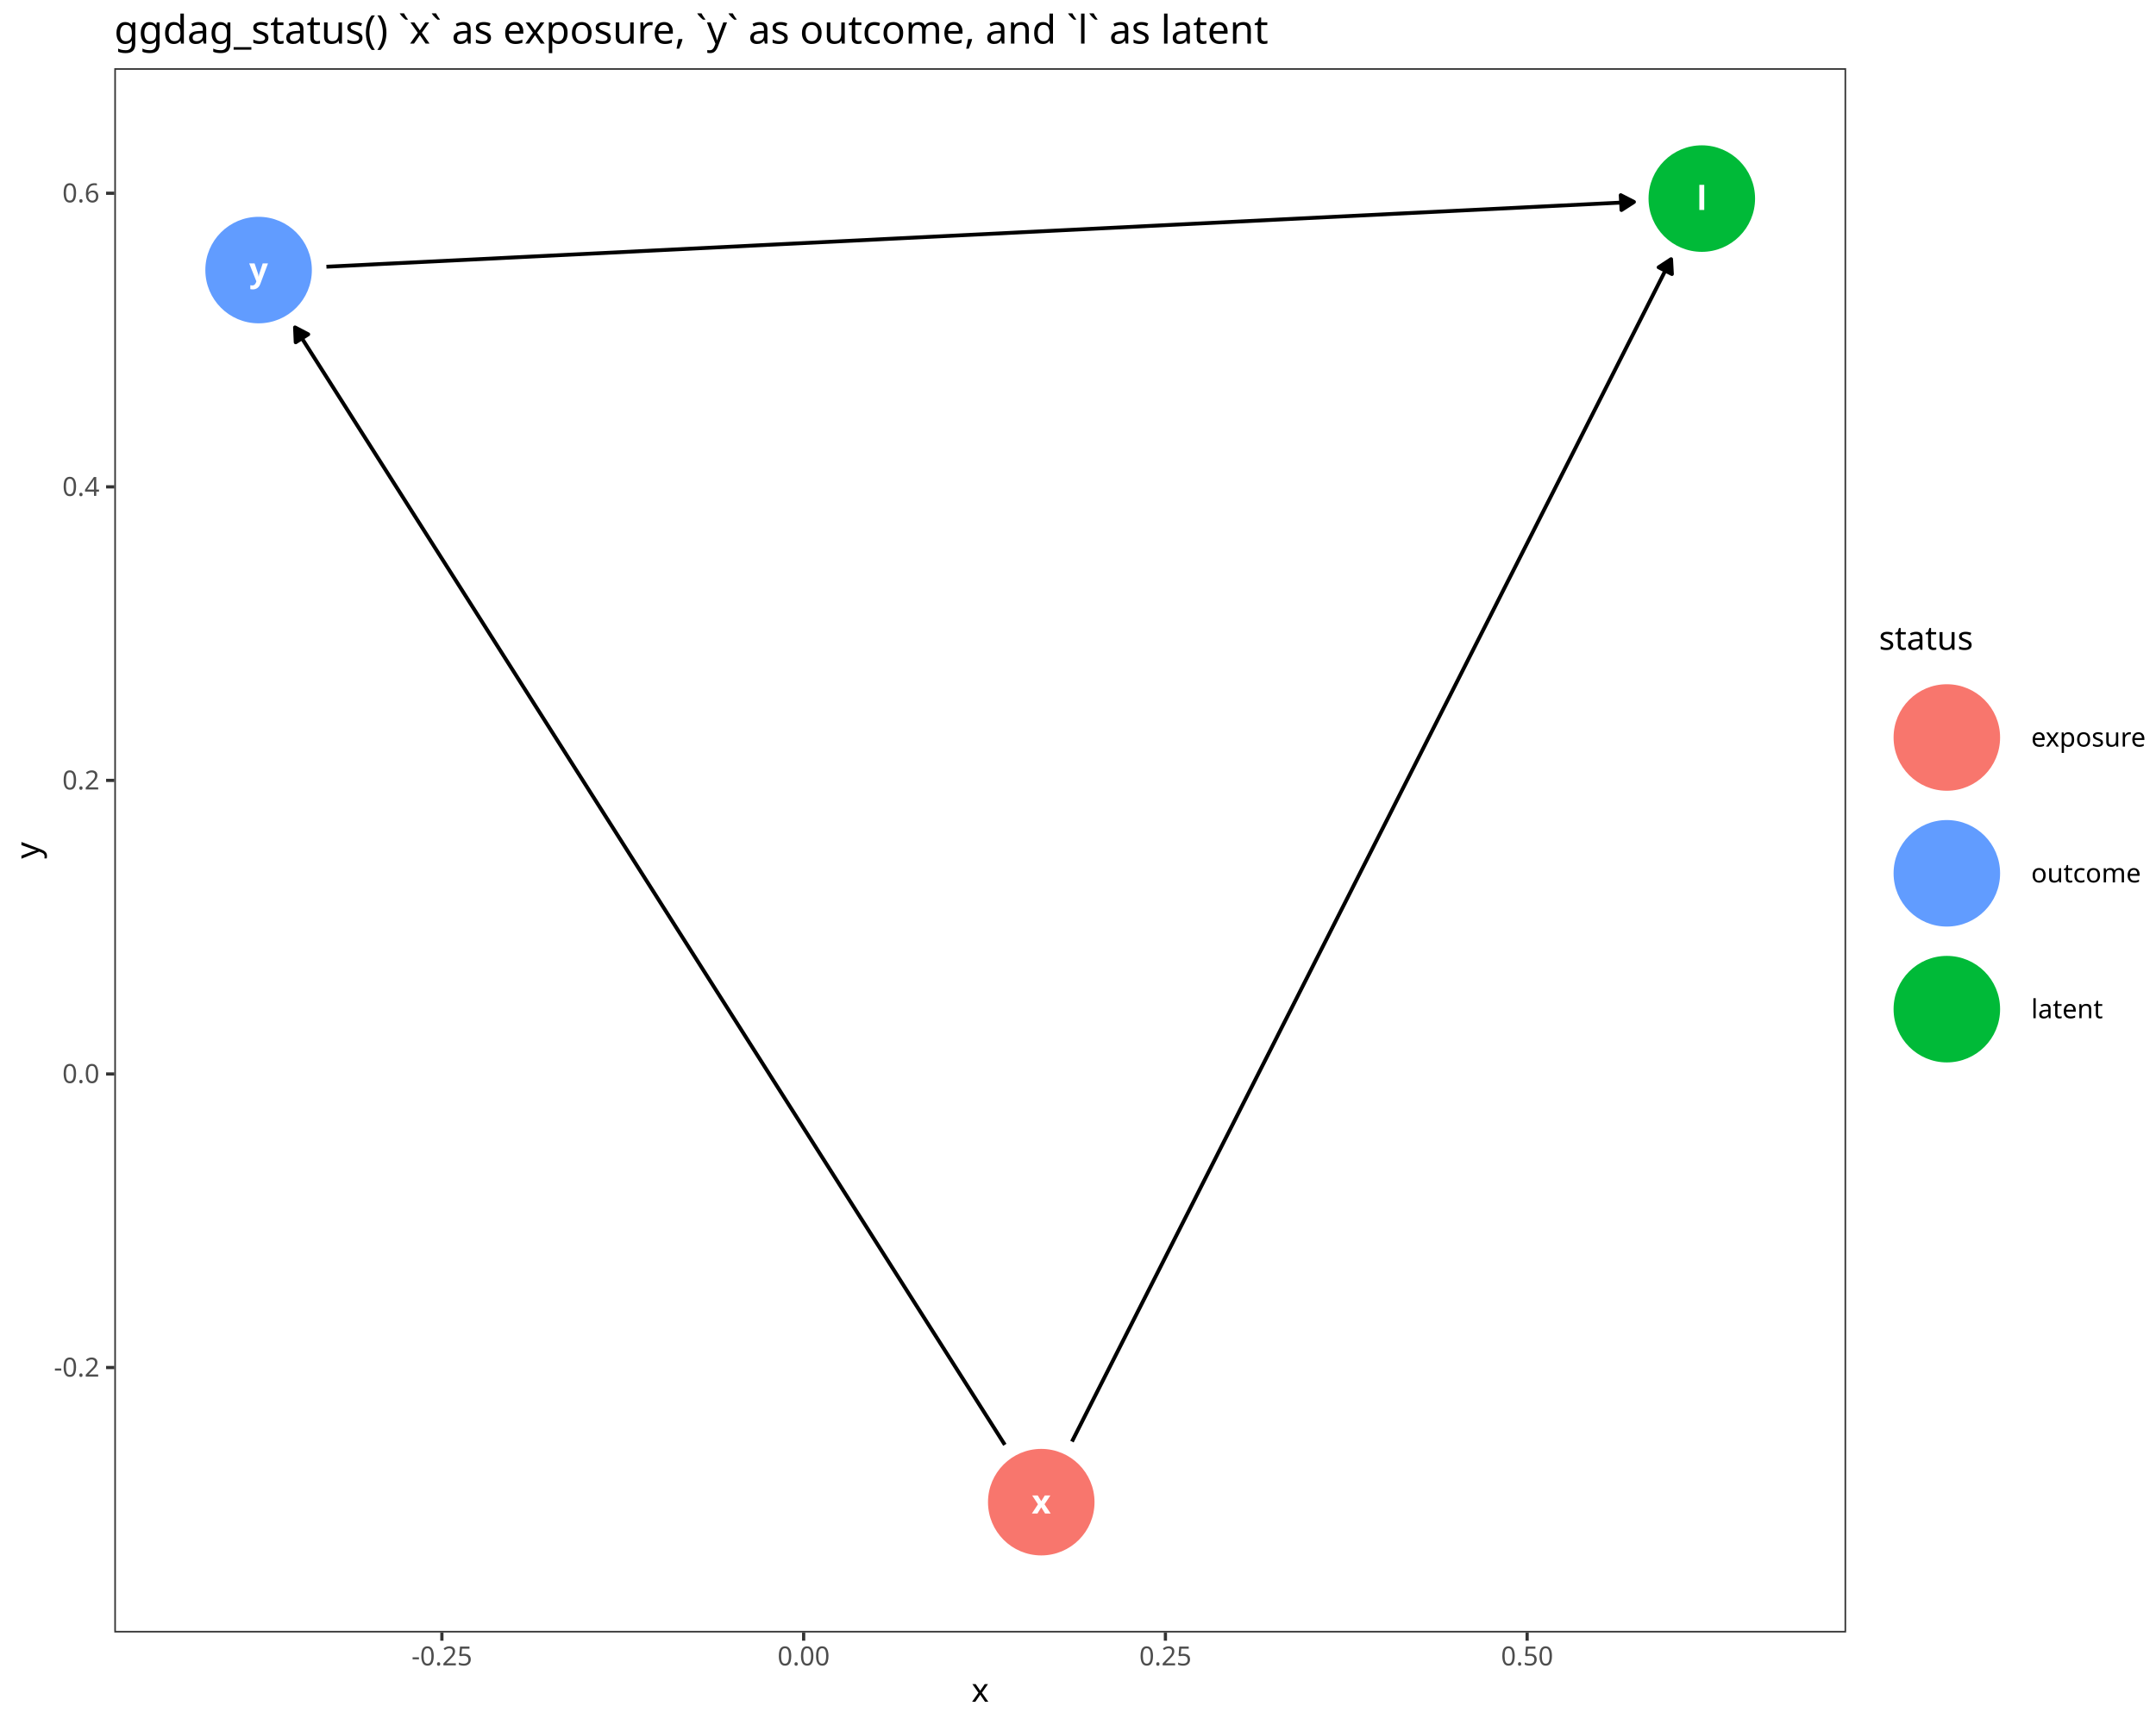
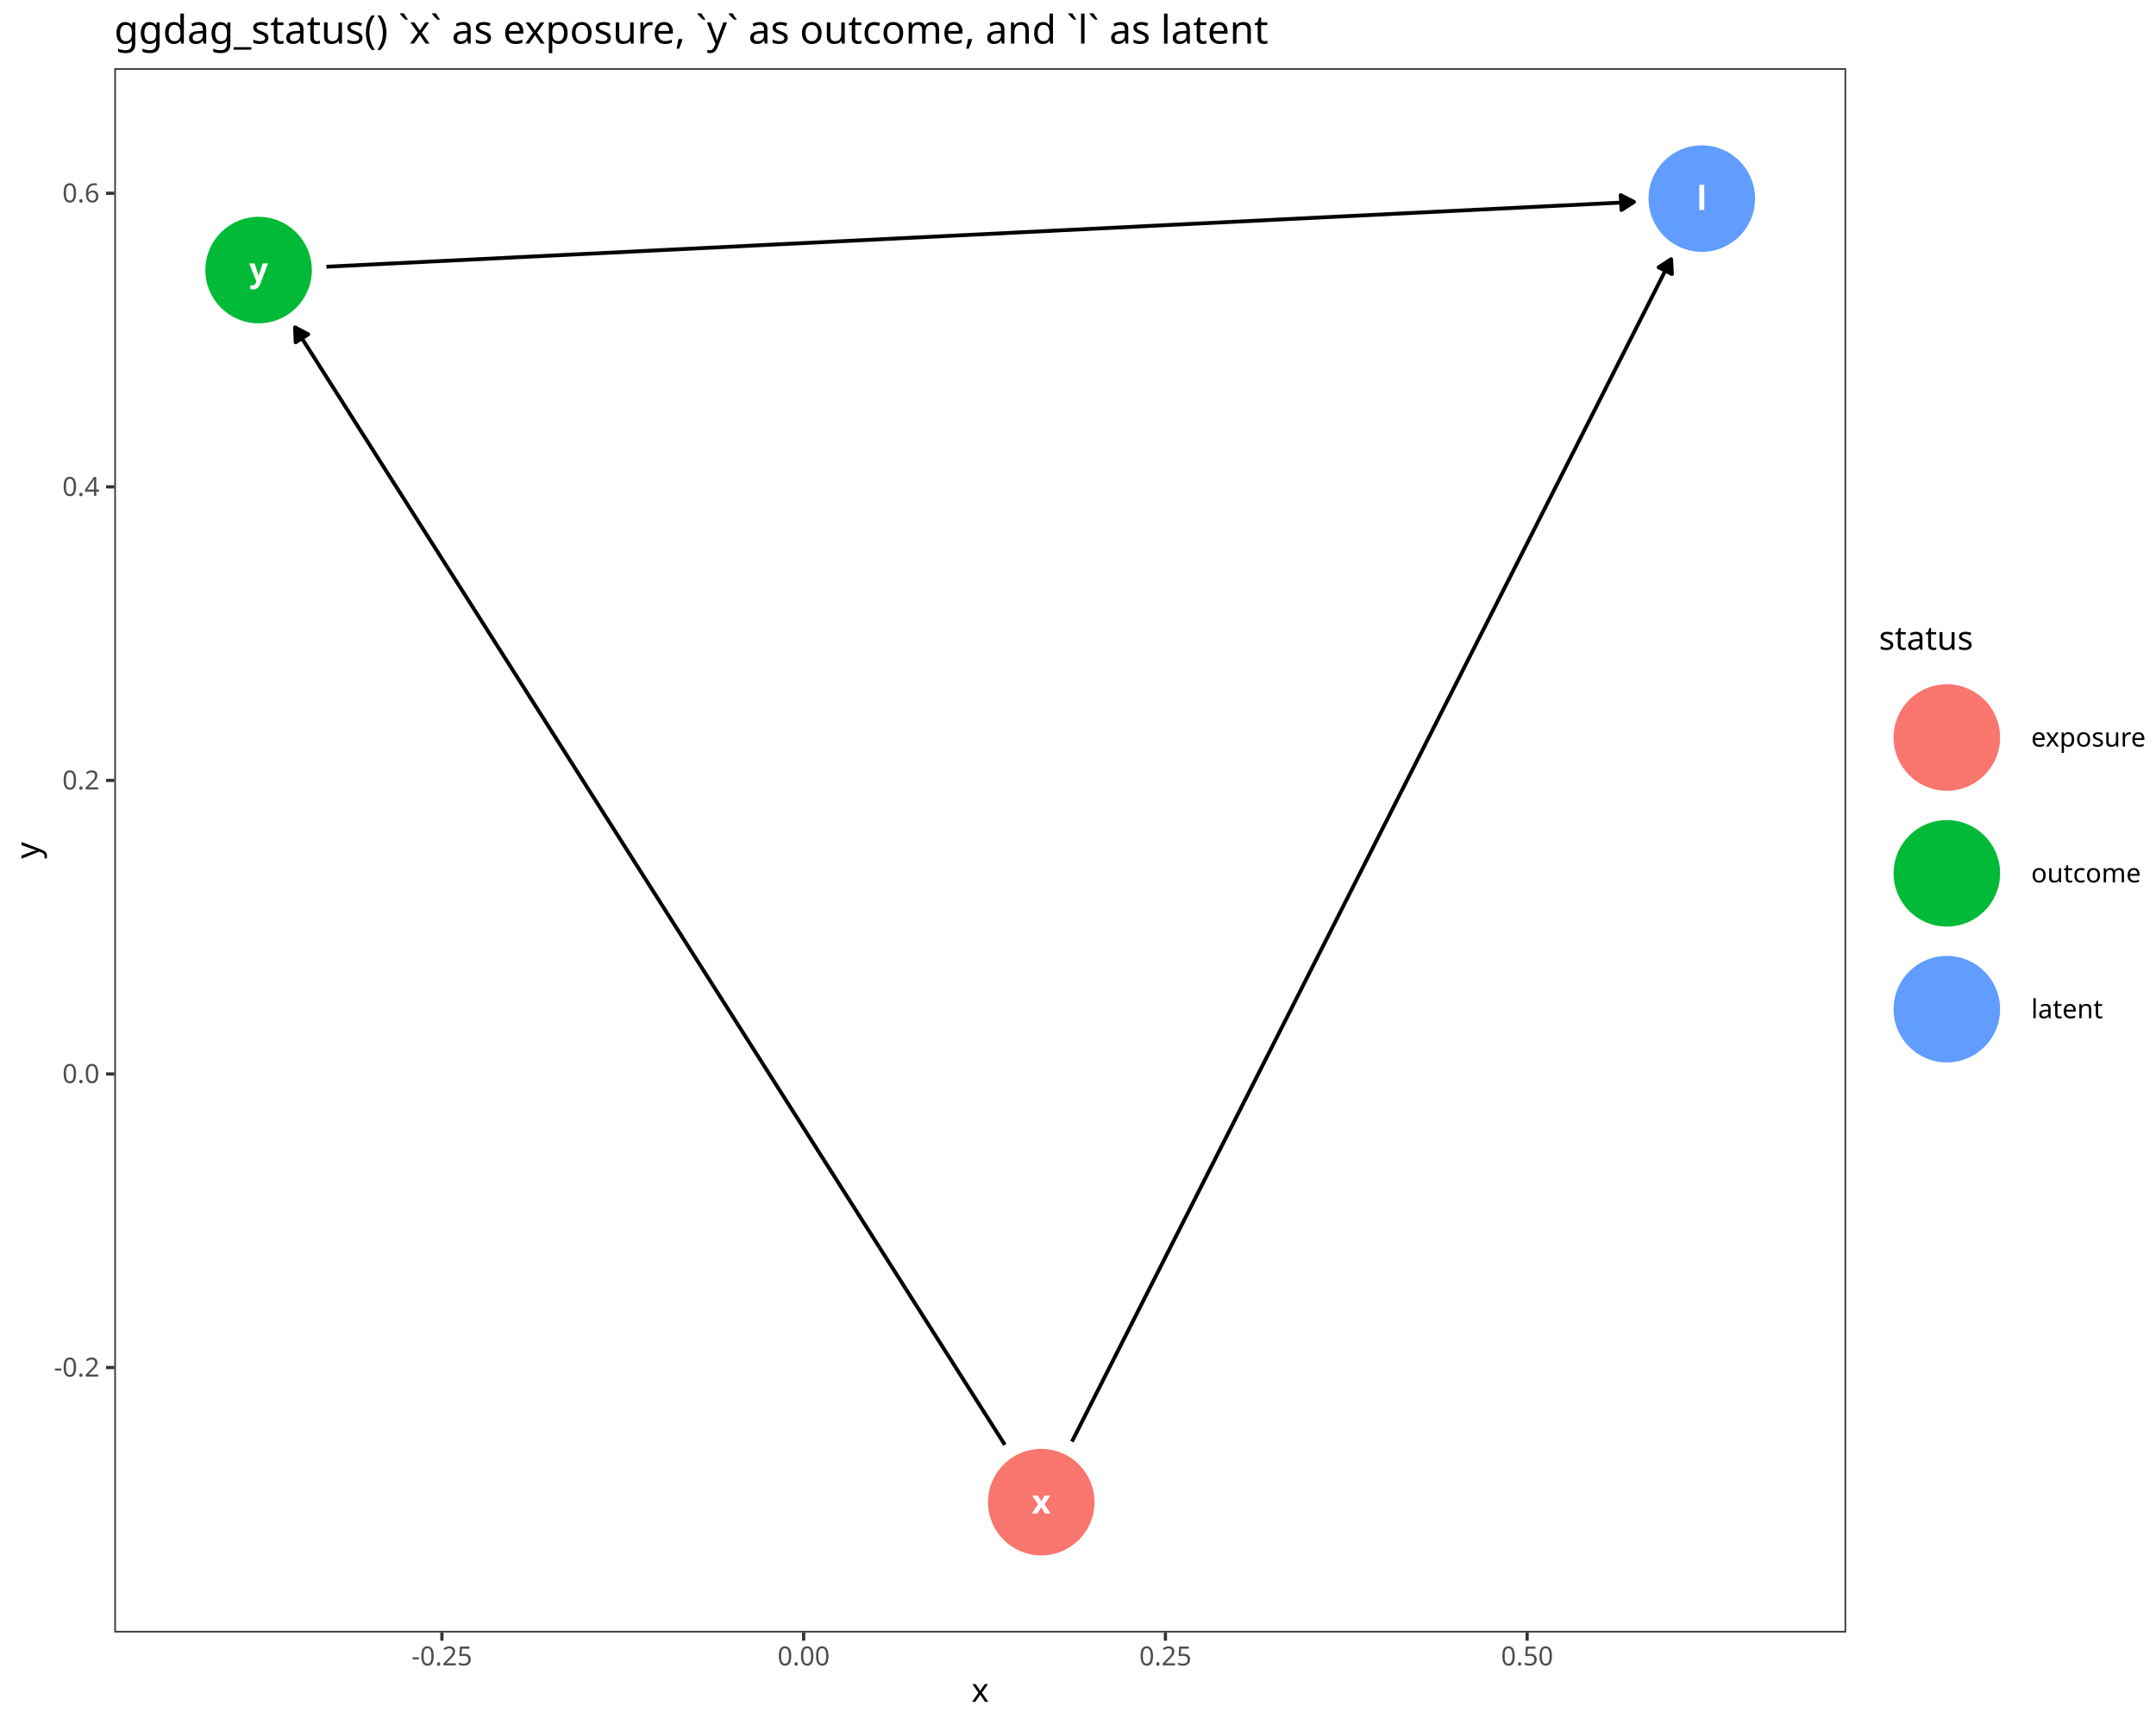
<svg xmlns="http://www.w3.org/2000/svg" class="svglite" data-engine-version="2.0" width="720.00pt" height="576.00pt" viewBox="0 0 720.00 576.00">
  <defs>
    <style type="text/css">
    .svglite line, .svglite polyline, .svglite polygon, .svglite path, .svglite rect, .svglite circle {
      fill: none;
      stroke: #000000;
      stroke-linecap: round;
      stroke-linejoin: round;
      stroke-miterlimit: 10.00;
    }
  </style>
  </defs>
  <rect width="100%" height="100%" style="stroke: none; fill: #FFFFFF;" />
  <defs>
    <clipPath id="cpMC4wMHw3MjAuMDB8MC4wMHw1NzYuMDA=">
      <rect x="0.00" y="0.00" width="720.00" height="576.00" />
    </clipPath>
  </defs>
  <g clip-path="url(#cpMC4wMHw3MjAuMDB8MC4wMHw1NzYuMDA=)">
    <rect x="0.00" y="0.00" width="720.00" height="576.00" style="stroke-width: 1.07; stroke: #FFFFFF; fill: #FFFFFF;" />
  </g>
  <defs>
    <clipPath id="cpMzguMTd8NjE2LjUyfDIyLjc4fDU0NS4xMQ==">
      <rect x="38.17" y="22.78" width="578.35" height="522.33" />
    </clipPath>
  </defs>
  <g clip-path="url(#cpMzguMTd8NjE2LjUyfDIyLjc4fDU0NS4xMQ==)">
    <rect x="38.17" y="22.78" width="578.35" height="522.33" style="stroke-width: 1.07; stroke: none; fill: #FFFFFF;" />
    <polyline points="357.98,481.36 358.87,479.60 361.10,475.20 363.32,470.81 365.55,466.41 367.78,462.01 370.01,457.62 372.24,453.22 374.47,448.82 376.69,444.43 378.92,440.03 381.15,435.63 383.38,431.24 385.61,426.84 387.84,422.44 390.06,418.05 392.29,413.65 394.52,409.25 396.75,404.86 398.98,400.46 401.20,396.06 403.43,391.67 405.66,387.27 407.89,382.87 410.12,378.48 412.35,374.08 414.57,369.68 416.80,365.29 419.03,360.89 421.26,356.49 423.49,352.10 425.72,347.70 427.94,343.30 430.17,338.91 432.40,334.51 434.63,330.11 436.86,325.72 439.08,321.32 441.31,316.92 443.54,312.53 445.77,308.13 448.00,303.73 450.23,299.34 452.45,294.94 454.68,290.54 456.91,286.15 459.14,281.75 461.37,277.35 463.60,272.96 465.82,268.56 468.05,264.16 470.28,259.77 472.51,255.37 474.74,250.97 476.96,246.58 479.19,242.18 481.42,237.78 483.65,233.39 485.88,228.99 488.11,224.59 490.33,220.20 492.56,215.80 494.79,211.40 497.02,207.01 499.25,202.61 501.47,198.21 503.70,193.82 505.93,189.42 508.16,185.02 510.39,180.63 512.62,176.23 514.84,171.83 517.07,167.44 519.30,163.04 521.53,158.64 523.76,154.25 525.99,149.85 528.21,145.45 530.44,141.05 532.67,136.66 534.90,132.26 537.13,127.86 539.35,123.47 541.58,119.07 543.81,114.67 546.04,110.28 548.27,105.88 550.50,101.48 552.72,97.09 554.95,92.69 557.18,88.29 558.07,86.54 " style="stroke-width: 1.28; stroke-linecap: butt;" />
    <polygon points="558.34,91.51 558.07,86.54 553.90,89.26 " style="stroke-width: 1.28; stroke-linecap: butt; fill: #000000;" />
    <polyline points="335.57,482.44 334.53,480.81 331.89,476.65 329.25,472.50 326.61,468.34 323.97,464.18 321.33,460.03 318.69,455.87 316.05,451.72 313.41,447.56 310.77,443.41 308.13,439.25 305.49,435.10 302.85,430.94 300.21,426.78 297.57,422.63 294.93,418.47 292.29,414.32 289.65,410.16 287.01,406.01 284.37,401.85 281.73,397.70 279.09,393.54 276.45,389.38 273.81,385.23 271.17,381.07 268.53,376.92 265.89,372.76 263.25,368.61 260.61,364.45 257.97,360.30 255.33,356.14 252.69,351.98 250.05,347.83 247.41,343.67 244.77,339.52 242.13,335.36 239.49,331.21 236.85,327.05 234.21,322.90 231.57,318.74 228.93,314.58 226.29,310.43 223.65,306.27 221.01,302.12 218.37,297.96 215.73,293.81 213.09,289.65 210.45,285.50 207.81,281.34 205.17,277.18 202.53,273.03 199.89,268.87 197.25,264.72 194.61,260.56 191.97,256.41 189.33,252.25 186.69,248.10 184.05,243.94 181.41,239.78 178.77,235.63 176.13,231.47 173.49,227.32 170.85,223.16 168.21,219.01 165.57,214.85 162.93,210.70 160.29,206.54 157.65,202.38 155.01,198.23 152.37,194.07 149.73,189.92 147.08,185.76 144.44,181.61 141.80,177.45 139.16,173.30 136.52,169.14 133.88,164.98 131.24,160.83 128.60,156.67 125.96,152.52 123.32,148.36 120.68,144.21 118.04,140.05 115.40,135.89 112.76,131.74 110.12,127.58 107.48,123.43 104.84,119.27 102.20,115.12 99.56,110.96 98.52,109.32 " style="stroke-width: 1.28; stroke-linecap: butt;" />
    <polygon points="102.94,111.63 98.52,109.32 98.74,114.30 " style="stroke-width: 1.28; stroke-linecap: butt; fill: #000000;" />
    <polyline points="109.01,89.06 110.71,88.98 115.57,88.74 120.44,88.50 125.31,88.25 130.18,88.01 135.05,87.77 139.92,87.53 144.78,87.29 149.65,87.05 154.52,86.81 159.39,86.57 164.26,86.33 169.12,86.08 173.99,85.84 178.86,85.60 183.73,85.36 188.60,85.12 193.47,84.88 198.33,84.64 203.20,84.40 208.07,84.16 212.94,83.91 217.81,83.67 222.68,83.43 227.54,83.19 232.41,82.95 237.28,82.71 242.15,82.47 247.02,82.23 251.89,81.98 256.75,81.74 261.62,81.50 266.49,81.26 271.36,81.02 276.23,80.78 281.09,80.54 285.96,80.30 290.83,80.06 295.70,79.81 300.57,79.57 305.44,79.33 310.30,79.09 315.17,78.85 320.04,78.61 324.91,78.37 329.78,78.13 334.65,77.89 339.51,77.64 344.38,77.40 349.25,77.16 354.12,76.92 358.99,76.68 363.86,76.44 368.72,76.20 373.59,75.96 378.46,75.72 383.33,75.47 388.20,75.23 393.06,74.99 397.93,74.75 402.80,74.51 407.67,74.27 412.54,74.03 417.41,73.79 422.27,73.55 427.14,73.30 432.01,73.06 436.88,72.82 441.75,72.58 446.62,72.34 451.48,72.10 456.35,71.86 461.22,71.62 466.09,71.37 470.96,71.13 475.82,70.89 480.69,70.65 485.56,70.41 490.43,70.17 495.30,69.93 500.17,69.69 505.03,69.45 509.90,69.20 514.77,68.96 519.64,68.72 524.51,68.48 529.38,68.24 534.24,68.00 539.11,67.76 543.98,67.52 545.67,67.43 " style="stroke-width: 1.28; stroke-linecap: butt;" />
    <polygon points="541.49,70.13 545.67,67.43 541.24,65.16 " style="stroke-width: 1.28; stroke-linecap: butt; fill: #000000;" />
-     <circle cx="568.32" cy="66.31" r="17.43" style="stroke-width: 0.71; stroke: #00BA38; fill: #00BA38;" />
+     <circle cx="568.32" cy="66.31" r="17.43" style="stroke-width: 0.71; stroke: #619CFF; fill: #619CFF;" />
    <circle cx="347.73" cy="501.59" r="17.43" style="stroke-width: 0.71; stroke: #F8766D; fill: #F8766D;" />
-     <circle cx="86.36" cy="90.18" r="17.43" style="stroke-width: 0.71; stroke: #619CFF; fill: #619CFF;" />
+     <circle cx="86.36" cy="90.18" r="17.43" style="stroke-width: 0.71; stroke: #00BA38; fill: #00BA38;" />
    <text x="568.32" y="70.11" text-anchor="middle" style="font-size: 11.04px; font-weight: bold; fill: #FFFFFF; font-family: sans;" textLength="2.45px" lengthAdjust="spacingAndGlyphs">l</text>
    <text x="347.73" y="505.38" text-anchor="middle" style="font-size: 11.04px; font-weight: bold; fill: #FFFFFF; font-family: sans;" textLength="5.52px" lengthAdjust="spacingAndGlyphs">x</text>
    <text x="86.36" y="93.98" text-anchor="middle" style="font-size: 11.04px; font-weight: bold; fill: #FFFFFF; font-family: sans;" textLength="5.52px" lengthAdjust="spacingAndGlyphs">y</text>
    <rect x="38.17" y="22.78" width="578.35" height="522.33" style="stroke-width: 1.07; stroke: #333333;" />
  </g>
  <g clip-path="url(#cpMC4wMHw3MjAuMDB8MC4wMHw1NzYuMDA=)">
    <text x="33.24" y="459.66" text-anchor="end" style="font-size: 8.80px; fill: #4D4D4D; font-family: sans;" textLength="15.16px" lengthAdjust="spacingAndGlyphs">-0.2</text>
    <text x="33.24" y="361.63" text-anchor="end" style="font-size: 8.80px; fill: #4D4D4D; font-family: sans;" textLength="12.23px" lengthAdjust="spacingAndGlyphs">0.0</text>
    <text x="33.24" y="263.61" text-anchor="end" style="font-size: 8.80px; fill: #4D4D4D; font-family: sans;" textLength="12.23px" lengthAdjust="spacingAndGlyphs">0.2</text>
    <text x="33.24" y="165.59" text-anchor="end" style="font-size: 8.80px; fill: #4D4D4D; font-family: sans;" textLength="12.23px" lengthAdjust="spacingAndGlyphs">0.4</text>
    <text x="33.24" y="67.56" text-anchor="end" style="font-size: 8.80px; fill: #4D4D4D; font-family: sans;" textLength="12.23px" lengthAdjust="spacingAndGlyphs">0.6</text>
    <polyline points="35.43,456.63 38.17,456.63 " style="stroke-width: 1.07; stroke: #333333; stroke-linecap: butt;" />
    <polyline points="35.43,358.61 38.17,358.61 " style="stroke-width: 1.07; stroke: #333333; stroke-linecap: butt;" />
    <polyline points="35.43,260.58 38.17,260.58 " style="stroke-width: 1.07; stroke: #333333; stroke-linecap: butt;" />
    <polyline points="35.43,162.56 38.17,162.56 " style="stroke-width: 1.07; stroke: #333333; stroke-linecap: butt;" />
    <polyline points="35.43,64.53 38.17,64.53 " style="stroke-width: 1.07; stroke: #333333; stroke-linecap: butt;" />
    <polyline points="147.57,547.85 147.57,545.11 " style="stroke-width: 1.07; stroke: #333333; stroke-linecap: butt;" />
    <polyline points="268.38,547.85 268.38,545.11 " style="stroke-width: 1.07; stroke: #333333; stroke-linecap: butt;" />
    <polyline points="389.19,547.85 389.19,545.11 " style="stroke-width: 1.07; stroke: #333333; stroke-linecap: butt;" />
    <polyline points="509.99,547.85 509.99,545.11 " style="stroke-width: 1.07; stroke: #333333; stroke-linecap: butt;" />
    <text x="147.57" y="556.10" text-anchor="middle" style="font-size: 8.80px; fill: #4D4D4D; font-family: sans;" textLength="20.06px" lengthAdjust="spacingAndGlyphs">-0.25</text>
    <text x="268.38" y="556.10" text-anchor="middle" style="font-size: 8.80px; fill: #4D4D4D; font-family: sans;" textLength="17.13px" lengthAdjust="spacingAndGlyphs">0.00</text>
    <text x="389.19" y="556.10" text-anchor="middle" style="font-size: 8.80px; fill: #4D4D4D; font-family: sans;" textLength="17.13px" lengthAdjust="spacingAndGlyphs">0.25</text>
    <text x="509.99" y="556.10" text-anchor="middle" style="font-size: 8.80px; fill: #4D4D4D; font-family: sans;" textLength="17.13px" lengthAdjust="spacingAndGlyphs">0.50</text>
    <text x="327.34" y="568.24" text-anchor="middle" style="font-size: 11.00px; font-family: sans;" textLength="5.50px" lengthAdjust="spacingAndGlyphs">x</text>
    <text transform="translate(13.05,283.95) rotate(-90)" text-anchor="middle" style="font-size: 11.00px; font-family: sans;" textLength="5.50px" lengthAdjust="spacingAndGlyphs">y</text>
    <rect x="627.48" y="208.25" width="87.04" height="151.40" style="stroke-width: 1.07; stroke: none; fill: #FFFFFF;" />
    <text x="627.48" y="216.96" style="font-size: 11.00px; font-family: sans;" textLength="29.36px" lengthAdjust="spacingAndGlyphs">status</text>
    <rect x="627.48" y="223.58" width="45.35" height="45.35" style="stroke-width: 1.07; stroke: none; fill: #FFFFFF;" />
    <circle cx="650.15" cy="246.26" r="17.43" style="stroke-width: 0.71; stroke: #F8766D; fill: #F8766D;" />
    <rect x="627.48" y="268.94" width="45.35" height="45.35" style="stroke-width: 1.07; stroke: none; fill: #FFFFFF;" />
-     <circle cx="650.15" cy="291.61" r="17.43" style="stroke-width: 0.71; stroke: #619CFF; fill: #619CFF;" />
+     <circle cx="650.15" cy="291.61" r="17.43" style="stroke-width: 0.71; stroke: #00BA38; fill: #00BA38;" />
    <rect x="627.48" y="314.29" width="45.35" height="45.35" style="stroke-width: 1.07; stroke: none; fill: #FFFFFF;" />
-     <circle cx="650.15" cy="336.97" r="17.43" style="stroke-width: 0.71; stroke: #00BA38; fill: #00BA38;" />
+     <circle cx="650.15" cy="336.97" r="17.43" style="stroke-width: 0.71; stroke: #619CFF; fill: #619CFF;" />
    <text x="678.31" y="249.29" style="font-size: 8.80px; font-family: sans;" textLength="36.21px" lengthAdjust="spacingAndGlyphs">exposure</text>
    <text x="678.31" y="294.64" style="font-size: 8.80px; font-family: sans;" textLength="33.76px" lengthAdjust="spacingAndGlyphs">outcome</text>
    <text x="678.31" y="340.00" style="font-size: 8.80px; font-family: sans;" textLength="21.53px" lengthAdjust="spacingAndGlyphs">latent</text>
    <text x="38.17" y="14.56" style="font-size: 13.20px; font-family: sans;" textLength="375.70px" lengthAdjust="spacingAndGlyphs">ggdag_status() `x` as exposure, `y` as outcome, and `l` as latent</text>
  </g>
</svg>
